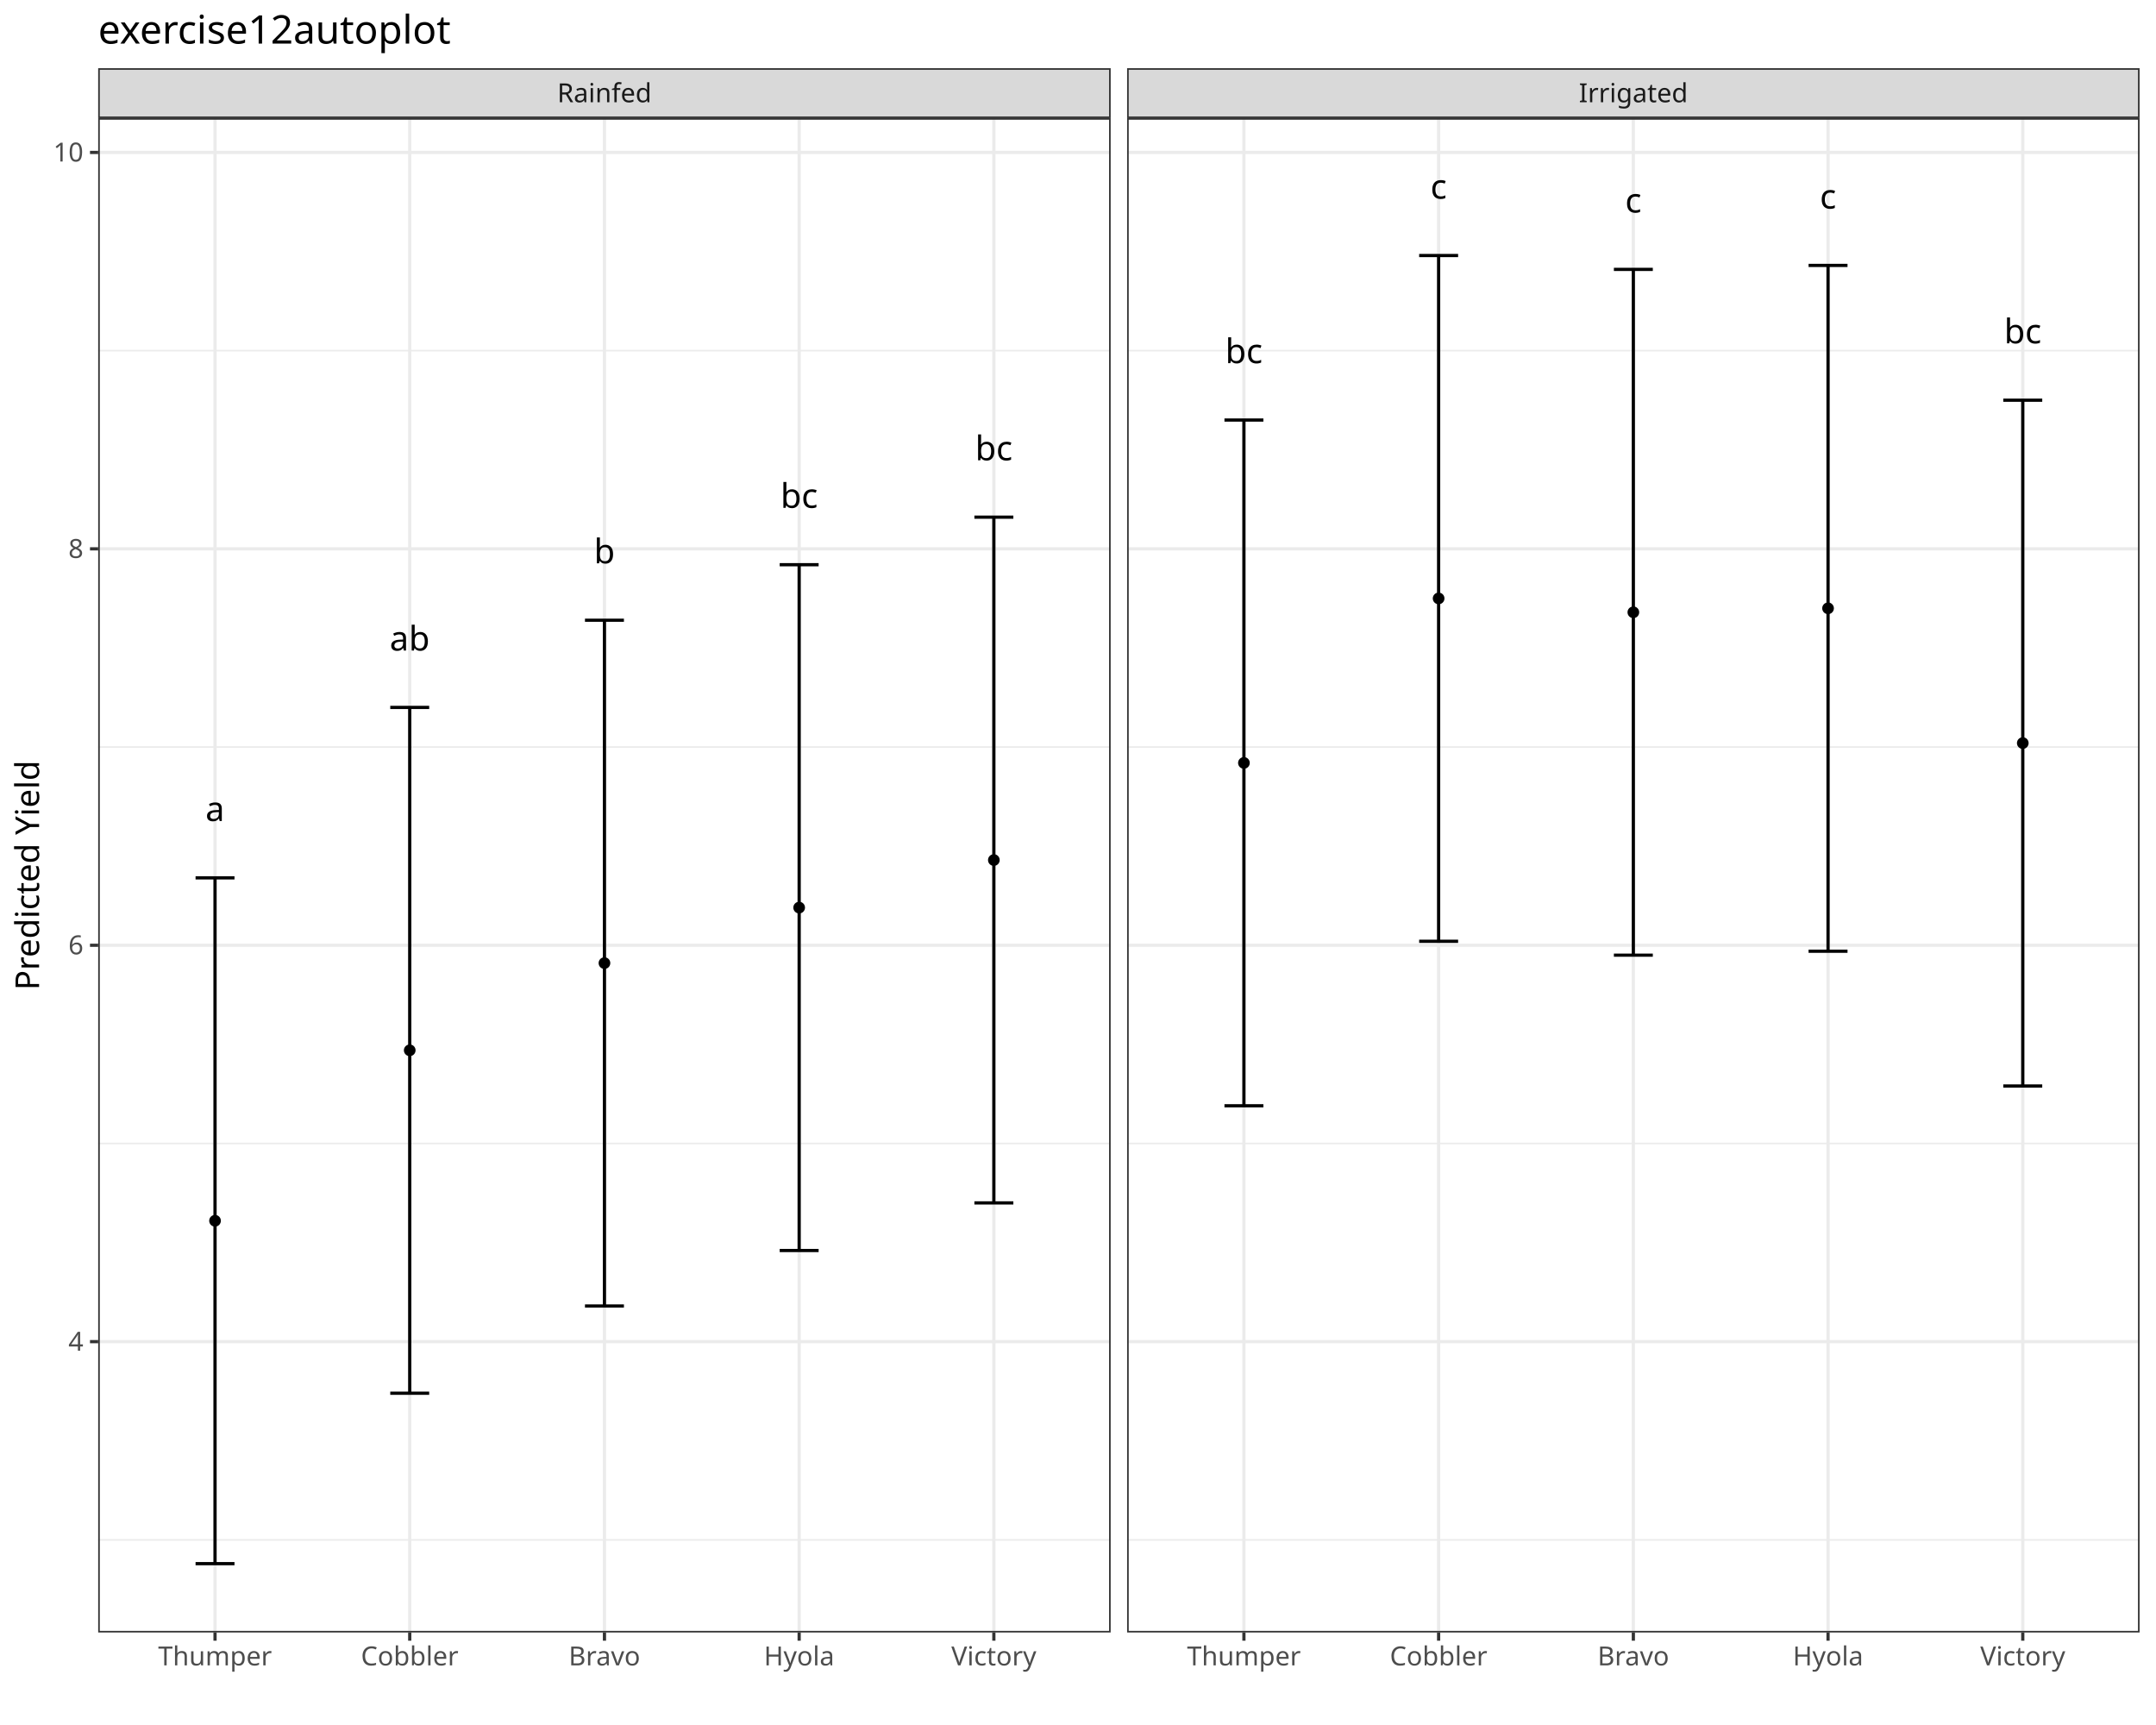
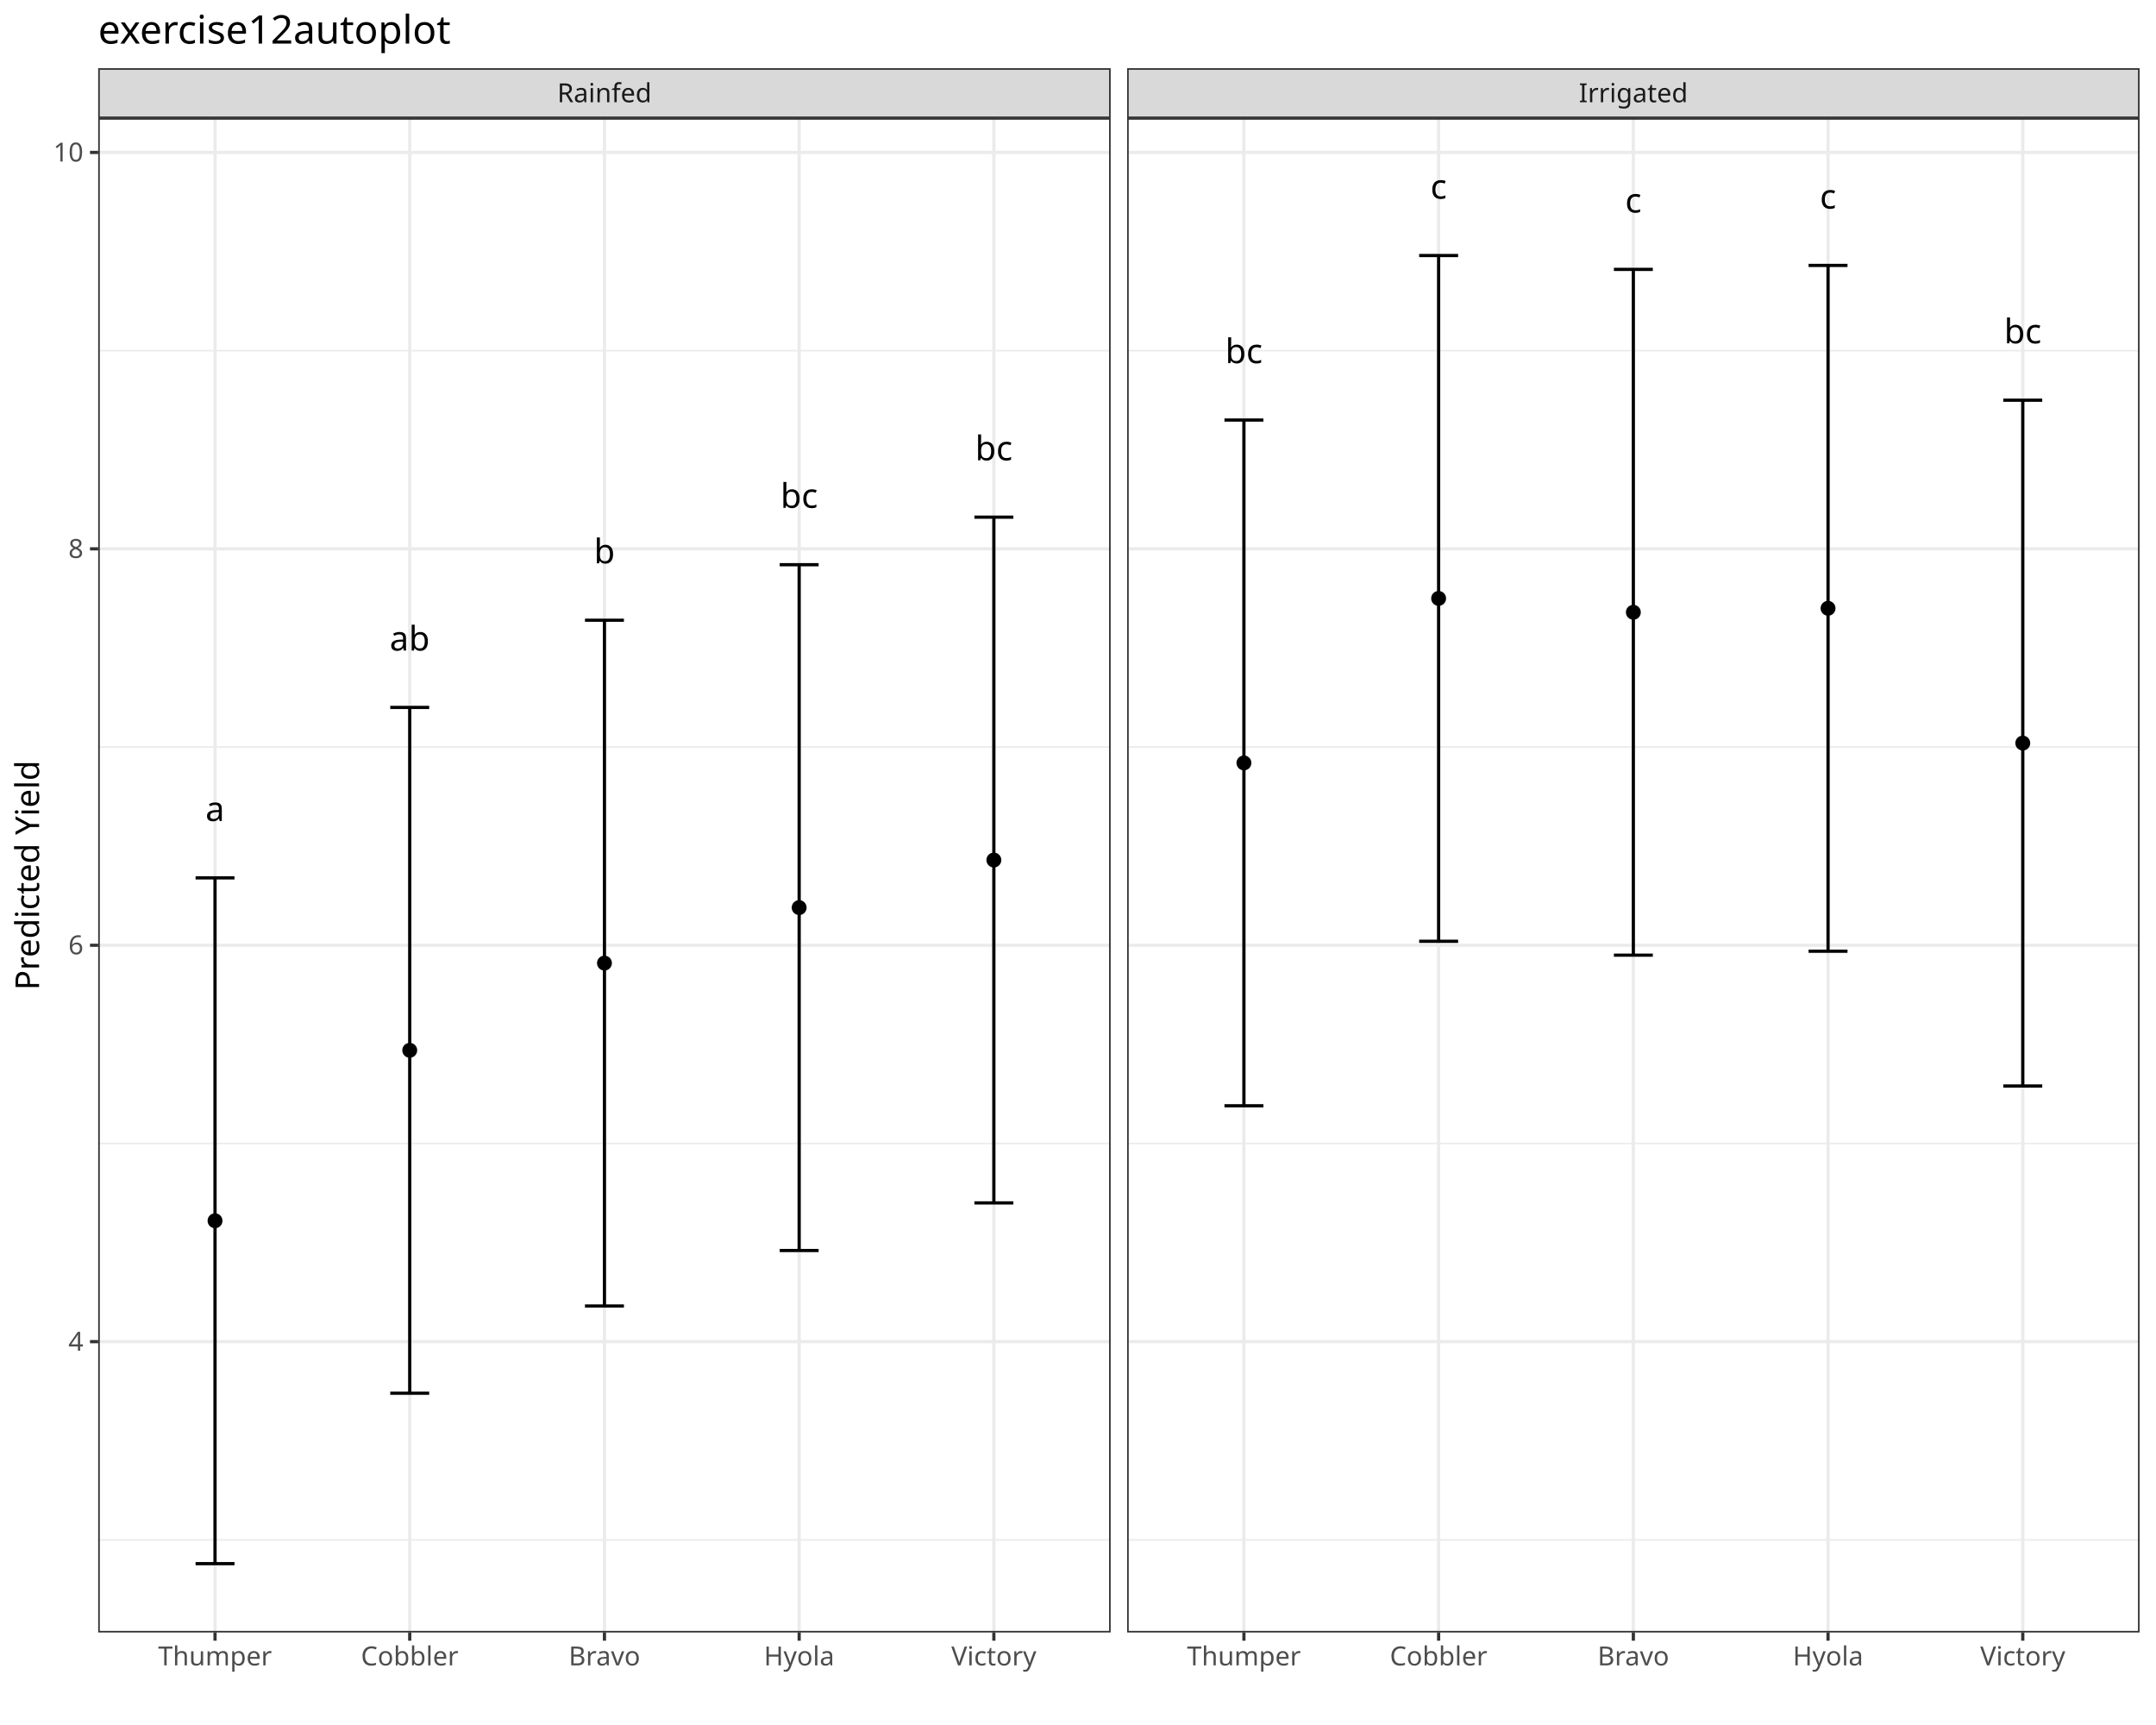
<svg xmlns="http://www.w3.org/2000/svg" class="svglite" data-engine-version="2.0" width="720.00pt" height="576.00pt" viewBox="0 0 720.00 576.00">
  <defs>
    <style type="text/css">
    .svglite line, .svglite polyline, .svglite polygon, .svglite path, .svglite rect, .svglite circle {
      fill: none;
      stroke: #000000;
      stroke-linecap: round;
      stroke-linejoin: round;
      stroke-miterlimit: 10.00;
    }
  </style>
  </defs>
  <rect width="100%" height="100%" style="stroke: none; fill: #FFFFFF;" />
  <defs>
    <clipPath id="cpMC4wMHw3MjAuMDB8MC4wMHw1NzYuMDA=">
      <rect x="0.00" y="0.00" width="720.00" height="576.00" />
    </clipPath>
  </defs>
  <g clip-path="url(#cpMC4wMHw3MjAuMDB8MC4wMHw1NzYuMDA=)">
    <rect x="0.00" y="0.00" width="720.00" height="576.00" style="stroke-width: 1.07; stroke: #FFFFFF; fill: #FFFFFF;" />
  </g>
  <defs>
    <clipPath id="cpMzIuNzl8MzcwLjkyfDM5LjQzfDU0NS4xMQ==">
      <rect x="32.79" y="39.43" width="338.12" height="505.68" />
    </clipPath>
  </defs>
  <g clip-path="url(#cpMzIuNzl8MzcwLjkyfDM5LjQzfDU0NS4xMQ==)">
    <rect x="32.79" y="39.43" width="338.12" height="505.68" style="stroke-width: 1.07; stroke: none; fill: #FFFFFF;" />
    <polyline points="32.79,514.19 370.92,514.19 " style="stroke-width: 0.53; stroke: #EBEBEB; stroke-linecap: butt;" />
    <polyline points="32.79,381.82 370.92,381.82 " style="stroke-width: 0.53; stroke: #EBEBEB; stroke-linecap: butt;" />
    <polyline points="32.79,249.45 370.92,249.45 " style="stroke-width: 0.53; stroke: #EBEBEB; stroke-linecap: butt;" />
    <polyline points="32.79,117.09 370.92,117.09 " style="stroke-width: 0.53; stroke: #EBEBEB; stroke-linecap: butt;" />
    <polyline points="32.79,448.00 370.92,448.00 " style="stroke-width: 1.07; stroke: #EBEBEB; stroke-linecap: butt;" />
    <polyline points="32.79,315.64 370.92,315.64 " style="stroke-width: 1.07; stroke: #EBEBEB; stroke-linecap: butt;" />
    <polyline points="32.79,183.27 370.92,183.27 " style="stroke-width: 1.07; stroke: #EBEBEB; stroke-linecap: butt;" />
    <polyline points="32.79,50.90 370.92,50.90 " style="stroke-width: 1.07; stroke: #EBEBEB; stroke-linecap: butt;" />
    <polyline points="71.81,545.11 71.81,39.43 " style="stroke-width: 1.07; stroke: #EBEBEB; stroke-linecap: butt;" />
    <polyline points="136.83,545.11 136.83,39.43 " style="stroke-width: 1.07; stroke: #EBEBEB; stroke-linecap: butt;" />
    <polyline points="201.86,545.11 201.86,39.43 " style="stroke-width: 1.07; stroke: #EBEBEB; stroke-linecap: butt;" />
    <polyline points="266.88,545.11 266.88,39.43 " style="stroke-width: 1.07; stroke: #EBEBEB; stroke-linecap: butt;" />
    <polyline points="331.90,545.11 331.90,39.43 " style="stroke-width: 1.07; stroke: #EBEBEB; stroke-linecap: butt;" />
+     <circle cx="71.81" cy="407.63" r="2.49" style="stroke-width: 0.71; stroke: none; fill: #000000;" />
+     <circle cx="136.83" cy="350.71" r="2.49" style="stroke-width: 0.71; stroke: none; fill: #000000;" />
+     <circle cx="201.86" cy="321.59" r="2.49" style="stroke-width: 0.71; stroke: none; fill: #000000;" />
+     <circle cx="266.88" cy="303.06" r="2.49" style="stroke-width: 0.71; stroke: none; fill: #000000;" />
+     <circle cx="331.90" cy="287.18" r="2.49" style="stroke-width: 0.71; stroke: none; fill: #000000;" />
    <polyline points="65.31,293.13 78.31,293.13 " style="stroke-width: 1.07; stroke-linecap: butt;" />
    <polyline points="71.81,293.13 71.81,522.13 " style="stroke-width: 1.07; stroke-linecap: butt;" />
    <polyline points="65.31,522.13 78.31,522.13 " style="stroke-width: 1.07; stroke-linecap: butt;" />
    <polyline points="130.33,236.22 143.33,236.22 " style="stroke-width: 1.07; stroke-linecap: butt;" />
    <polyline points="136.83,236.22 136.83,465.21 " style="stroke-width: 1.07; stroke-linecap: butt;" />
    <polyline points="130.33,465.21 143.33,465.21 " style="stroke-width: 1.07; stroke-linecap: butt;" />
    <polyline points="195.35,207.10 208.36,207.10 " style="stroke-width: 1.07; stroke-linecap: butt;" />
    <polyline points="201.86,207.10 201.86,436.09 " style="stroke-width: 1.07; stroke-linecap: butt;" />
    <polyline points="195.35,436.09 208.36,436.09 " style="stroke-width: 1.07; stroke-linecap: butt;" />
    <polyline points="260.38,188.56 273.38,188.56 " style="stroke-width: 1.07; stroke-linecap: butt;" />
    <polyline points="266.88,188.56 266.88,417.56 " style="stroke-width: 1.07; stroke-linecap: butt;" />
    <polyline points="260.38,417.56 273.38,417.56 " style="stroke-width: 1.07; stroke-linecap: butt;" />
    <polyline points="325.40,172.68 338.41,172.68 " style="stroke-width: 1.07; stroke-linecap: butt;" />
    <polyline points="331.90,172.68 331.90,401.67 " style="stroke-width: 1.07; stroke-linecap: butt;" />
    <polyline points="325.40,401.67 338.41,401.67 " style="stroke-width: 1.07; stroke-linecap: butt;" />
    <text x="71.81" y="274.15" text-anchor="middle" style="font-size: 11.38px; font-family: sans;" textLength="6.33px" lengthAdjust="spacingAndGlyphs">a</text>
    <text x="136.83" y="217.23" text-anchor="middle" style="font-size: 11.38px; font-family: sans;" textLength="12.66px" lengthAdjust="spacingAndGlyphs">ab</text>
    <text x="201.86" y="188.11" text-anchor="middle" style="font-size: 11.38px; font-family: sans;" textLength="6.33px" lengthAdjust="spacingAndGlyphs">b</text>
    <text x="266.88" y="169.58" text-anchor="middle" style="font-size: 11.38px; font-family: sans;" textLength="12.03px" lengthAdjust="spacingAndGlyphs">bc</text>
    <text x="331.90" y="153.70" text-anchor="middle" style="font-size: 11.38px; font-family: sans;" textLength="12.03px" lengthAdjust="spacingAndGlyphs">bc</text>
-     <circle cx="71.81" cy="407.63" r="1.95" style="stroke-width: 0.71; stroke: none; fill: #000000;" />
-     <circle cx="136.83" cy="350.71" r="1.95" style="stroke-width: 0.71; stroke: none; fill: #000000;" />
-     <circle cx="201.86" cy="321.59" r="1.95" style="stroke-width: 0.71; stroke: none; fill: #000000;" />
-     <circle cx="266.88" cy="303.06" r="1.95" style="stroke-width: 0.71; stroke: none; fill: #000000;" />
-     <circle cx="331.90" cy="287.18" r="1.95" style="stroke-width: 0.71; stroke: none; fill: #000000;" />
    <rect x="32.79" y="39.43" width="338.12" height="505.68" style="stroke-width: 1.07; stroke: #333333;" />
  </g>
  <g clip-path="url(#cpMC4wMHw3MjAuMDB8MC4wMHw1NzYuMDA=)">
</g>
  <defs>
    <clipPath id="cpMzc2LjQwfDcxNC41MnwzOS40M3w1NDUuMTE=">
      <rect x="376.40" y="39.43" width="338.12" height="505.68" />
    </clipPath>
  </defs>
  <g clip-path="url(#cpMzc2LjQwfDcxNC41MnwzOS40M3w1NDUuMTE=)">
    <rect x="376.40" y="39.43" width="338.12" height="505.68" style="stroke-width: 1.07; stroke: none; fill: #FFFFFF;" />
    <polyline points="376.40,514.19 714.52,514.19 " style="stroke-width: 0.53; stroke: #EBEBEB; stroke-linecap: butt;" />
    <polyline points="376.40,381.82 714.52,381.82 " style="stroke-width: 0.53; stroke: #EBEBEB; stroke-linecap: butt;" />
    <polyline points="376.40,249.45 714.52,249.45 " style="stroke-width: 0.53; stroke: #EBEBEB; stroke-linecap: butt;" />
    <polyline points="376.40,117.09 714.52,117.09 " style="stroke-width: 0.53; stroke: #EBEBEB; stroke-linecap: butt;" />
    <polyline points="376.40,448.00 714.52,448.00 " style="stroke-width: 1.07; stroke: #EBEBEB; stroke-linecap: butt;" />
    <polyline points="376.40,315.64 714.52,315.64 " style="stroke-width: 1.07; stroke: #EBEBEB; stroke-linecap: butt;" />
    <polyline points="376.40,183.27 714.52,183.27 " style="stroke-width: 1.07; stroke: #EBEBEB; stroke-linecap: butt;" />
    <polyline points="376.40,50.90 714.52,50.90 " style="stroke-width: 1.07; stroke: #EBEBEB; stroke-linecap: butt;" />
    <polyline points="415.41,545.11 415.41,39.43 " style="stroke-width: 1.07; stroke: #EBEBEB; stroke-linecap: butt;" />
    <polyline points="480.43,545.11 480.43,39.43 " style="stroke-width: 1.07; stroke: #EBEBEB; stroke-linecap: butt;" />
    <polyline points="545.46,545.11 545.46,39.43 " style="stroke-width: 1.07; stroke: #EBEBEB; stroke-linecap: butt;" />
    <polyline points="610.48,545.11 610.48,39.43 " style="stroke-width: 1.07; stroke: #EBEBEB; stroke-linecap: butt;" />
    <polyline points="675.51,545.11 675.51,39.43 " style="stroke-width: 1.07; stroke: #EBEBEB; stroke-linecap: butt;" />
+     <circle cx="415.41" cy="254.75" r="2.49" style="stroke-width: 0.71; stroke: none; fill: #000000;" />
+     <circle cx="675.51" cy="248.13" r="2.49" style="stroke-width: 0.71; stroke: none; fill: #000000;" />
+     <circle cx="545.46" cy="204.45" r="2.49" style="stroke-width: 0.71; stroke: none; fill: #000000;" />
+     <circle cx="610.48" cy="203.12" r="2.49" style="stroke-width: 0.71; stroke: none; fill: #000000;" />
+     <circle cx="480.43" cy="199.82" r="2.49" style="stroke-width: 0.71; stroke: none; fill: #000000;" />
    <polyline points="408.91,140.25 421.91,140.25 " style="stroke-width: 1.07; stroke-linecap: butt;" />
    <polyline points="415.41,140.25 415.41,369.24 " style="stroke-width: 1.07; stroke-linecap: butt;" />
    <polyline points="408.91,369.24 421.91,369.24 " style="stroke-width: 1.07; stroke-linecap: butt;" />
    <polyline points="669.00,133.63 682.01,133.63 " style="stroke-width: 1.07; stroke-linecap: butt;" />
    <polyline points="675.51,133.63 675.51,362.63 " style="stroke-width: 1.07; stroke-linecap: butt;" />
    <polyline points="669.00,362.63 682.01,362.63 " style="stroke-width: 1.07; stroke-linecap: butt;" />
    <polyline points="538.96,89.95 551.96,89.95 " style="stroke-width: 1.07; stroke-linecap: butt;" />
    <polyline points="545.46,89.95 545.46,318.94 " style="stroke-width: 1.07; stroke-linecap: butt;" />
    <polyline points="538.96,318.94 551.96,318.94 " style="stroke-width: 1.07; stroke-linecap: butt;" />
    <polyline points="603.98,88.63 616.98,88.63 " style="stroke-width: 1.07; stroke-linecap: butt;" />
    <polyline points="610.48,88.63 610.48,317.62 " style="stroke-width: 1.07; stroke-linecap: butt;" />
    <polyline points="603.98,317.62 616.98,317.62 " style="stroke-width: 1.07; stroke-linecap: butt;" />
    <polyline points="473.93,85.32 486.94,85.32 " style="stroke-width: 1.07; stroke-linecap: butt;" />
    <polyline points="480.43,85.32 480.43,314.31 " style="stroke-width: 1.07; stroke-linecap: butt;" />
    <polyline points="473.93,314.31 486.94,314.31 " style="stroke-width: 1.07; stroke-linecap: butt;" />
    <text x="415.41" y="121.27" text-anchor="middle" style="font-size: 11.38px; font-family: sans;" textLength="12.03px" lengthAdjust="spacingAndGlyphs">bc</text>
    <text x="675.51" y="114.65" text-anchor="middle" style="font-size: 11.38px; font-family: sans;" textLength="12.03px" lengthAdjust="spacingAndGlyphs">bc</text>
    <text x="545.46" y="70.97" text-anchor="middle" style="font-size: 11.38px; font-family: sans;" textLength="5.70px" lengthAdjust="spacingAndGlyphs">c</text>
    <text x="610.48" y="69.64" text-anchor="middle" style="font-size: 11.38px; font-family: sans;" textLength="5.70px" lengthAdjust="spacingAndGlyphs">c</text>
    <text x="480.43" y="66.34" text-anchor="middle" style="font-size: 11.38px; font-family: sans;" textLength="5.70px" lengthAdjust="spacingAndGlyphs">c</text>
-     <circle cx="415.41" cy="254.75" r="1.95" style="stroke-width: 0.71; stroke: none; fill: #000000;" />
-     <circle cx="675.51" cy="248.13" r="1.95" style="stroke-width: 0.71; stroke: none; fill: #000000;" />
-     <circle cx="545.46" cy="204.45" r="1.95" style="stroke-width: 0.71; stroke: none; fill: #000000;" />
-     <circle cx="610.48" cy="203.12" r="1.95" style="stroke-width: 0.71; stroke: none; fill: #000000;" />
-     <circle cx="480.43" cy="199.82" r="1.95" style="stroke-width: 0.71; stroke: none; fill: #000000;" />
    <rect x="376.40" y="39.43" width="338.12" height="505.68" style="stroke-width: 1.07; stroke: #333333;" />
  </g>
  <g clip-path="url(#cpMC4wMHw3MjAuMDB8MC4wMHw1NzYuMDA=)">
</g>
  <defs>
    <clipPath id="cpMzIuNzl8MzcwLjkyfDIyLjc4fDM5LjQz">
      <rect x="32.79" y="22.78" width="338.12" height="16.65" />
    </clipPath>
  </defs>
  <g clip-path="url(#cpMzIuNzl8MzcwLjkyfDIyLjc4fDM5LjQz)">
    <rect x="32.79" y="22.78" width="338.12" height="16.65" style="stroke-width: 1.07; stroke: #333333; fill: #D9D9D9;" />
    <text x="201.86" y="34.14" text-anchor="middle" style="font-size: 8.80px; fill: #1A1A1A; font-family: sans;" textLength="30.33px" lengthAdjust="spacingAndGlyphs">Rainfed</text>
  </g>
  <g clip-path="url(#cpMC4wMHw3MjAuMDB8MC4wMHw1NzYuMDA=)">
</g>
  <defs>
    <clipPath id="cpMzc2LjQwfDcxNC41MnwyMi43OHwzOS40Mw==">
      <rect x="376.40" y="22.78" width="338.12" height="16.65" />
    </clipPath>
  </defs>
  <g clip-path="url(#cpMzc2LjQwfDcxNC41MnwyMi43OHwzOS40Mw==)">
    <rect x="376.40" y="22.78" width="338.12" height="16.65" style="stroke-width: 1.07; stroke: #333333; fill: #D9D9D9;" />
    <text x="545.46" y="34.14" text-anchor="middle" style="font-size: 8.80px; fill: #1A1A1A; font-family: sans;" textLength="32.28px" lengthAdjust="spacingAndGlyphs">Irrigated</text>
  </g>
  <g clip-path="url(#cpMC4wMHw3MjAuMDB8MC4wMHw1NzYuMDA=)">
    <polyline points="71.81,547.85 71.81,545.11 " style="stroke-width: 1.07; stroke: #333333; stroke-linecap: butt;" />
    <polyline points="136.83,547.85 136.83,545.11 " style="stroke-width: 1.07; stroke: #333333; stroke-linecap: butt;" />
    <polyline points="201.86,547.85 201.86,545.11 " style="stroke-width: 1.07; stroke: #333333; stroke-linecap: butt;" />
    <polyline points="266.88,547.85 266.88,545.11 " style="stroke-width: 1.07; stroke: #333333; stroke-linecap: butt;" />
    <polyline points="331.90,547.85 331.90,545.11 " style="stroke-width: 1.07; stroke: #333333; stroke-linecap: butt;" />
    <text x="71.81" y="556.10" text-anchor="middle" style="font-size: 8.80px; fill: #4D4D4D; font-family: sans;" textLength="35.22px" lengthAdjust="spacingAndGlyphs">Thumper</text>
    <text x="136.83" y="556.10" text-anchor="middle" style="font-size: 8.80px; fill: #4D4D4D; font-family: sans;" textLength="30.82px" lengthAdjust="spacingAndGlyphs">Cobbler</text>
    <text x="201.86" y="556.10" text-anchor="middle" style="font-size: 8.80px; fill: #4D4D4D; font-family: sans;" textLength="22.99px" lengthAdjust="spacingAndGlyphs">Bravo</text>
    <text x="266.88" y="556.10" text-anchor="middle" style="font-size: 8.80px; fill: #4D4D4D; font-family: sans;" textLength="22.50px" lengthAdjust="spacingAndGlyphs">Hyola</text>
    <text x="331.90" y="556.10" text-anchor="middle" style="font-size: 8.80px; fill: #4D4D4D; font-family: sans;" textLength="26.90px" lengthAdjust="spacingAndGlyphs">Victory</text>
    <polyline points="415.41,547.85 415.41,545.11 " style="stroke-width: 1.07; stroke: #333333; stroke-linecap: butt;" />
    <polyline points="480.43,547.85 480.43,545.11 " style="stroke-width: 1.07; stroke: #333333; stroke-linecap: butt;" />
    <polyline points="545.46,547.85 545.46,545.11 " style="stroke-width: 1.07; stroke: #333333; stroke-linecap: butt;" />
    <polyline points="610.48,547.85 610.48,545.11 " style="stroke-width: 1.07; stroke: #333333; stroke-linecap: butt;" />
    <polyline points="675.51,547.85 675.51,545.11 " style="stroke-width: 1.07; stroke: #333333; stroke-linecap: butt;" />
    <text x="415.41" y="556.10" text-anchor="middle" style="font-size: 8.80px; fill: #4D4D4D; font-family: sans;" textLength="35.22px" lengthAdjust="spacingAndGlyphs">Thumper</text>
    <text x="480.43" y="556.10" text-anchor="middle" style="font-size: 8.80px; fill: #4D4D4D; font-family: sans;" textLength="30.82px" lengthAdjust="spacingAndGlyphs">Cobbler</text>
    <text x="545.46" y="556.10" text-anchor="middle" style="font-size: 8.80px; fill: #4D4D4D; font-family: sans;" textLength="22.99px" lengthAdjust="spacingAndGlyphs">Bravo</text>
    <text x="610.48" y="556.10" text-anchor="middle" style="font-size: 8.80px; fill: #4D4D4D; font-family: sans;" textLength="22.50px" lengthAdjust="spacingAndGlyphs">Hyola</text>
    <text x="675.51" y="556.10" text-anchor="middle" style="font-size: 8.80px; fill: #4D4D4D; font-family: sans;" textLength="26.90px" lengthAdjust="spacingAndGlyphs">Victory</text>
    <text x="27.86" y="451.03" text-anchor="end" style="font-size: 8.80px; fill: #4D4D4D; font-family: sans;" textLength="4.89px" lengthAdjust="spacingAndGlyphs">4</text>
    <text x="27.86" y="318.66" text-anchor="end" style="font-size: 8.80px; fill: #4D4D4D; font-family: sans;" textLength="4.89px" lengthAdjust="spacingAndGlyphs">6</text>
    <text x="27.86" y="186.30" text-anchor="end" style="font-size: 8.80px; fill: #4D4D4D; font-family: sans;" textLength="4.89px" lengthAdjust="spacingAndGlyphs">8</text>
    <text x="27.86" y="53.93" text-anchor="end" style="font-size: 8.80px; fill: #4D4D4D; font-family: sans;" textLength="9.79px" lengthAdjust="spacingAndGlyphs">10</text>
    <polyline points="30.05,448.00 32.79,448.00 " style="stroke-width: 1.07; stroke: #333333; stroke-linecap: butt;" />
    <polyline points="30.05,315.64 32.79,315.64 " style="stroke-width: 1.07; stroke: #333333; stroke-linecap: butt;" />
    <polyline points="30.05,183.27 32.79,183.27 " style="stroke-width: 1.07; stroke: #333333; stroke-linecap: butt;" />
    <polyline points="30.05,50.90 32.79,50.90 " style="stroke-width: 1.07; stroke: #333333; stroke-linecap: butt;" />
    <text transform="translate(13.05,292.27) rotate(-90)" text-anchor="middle" style="font-size: 11.00px; font-family: sans;" textLength="73.99px" lengthAdjust="spacingAndGlyphs">Predicted Yield</text>
    <text x="32.79" y="14.56" style="font-size: 13.20px; font-family: sans;" textLength="110.82px" lengthAdjust="spacingAndGlyphs">exercise12autoplot</text>
  </g>
</svg>
